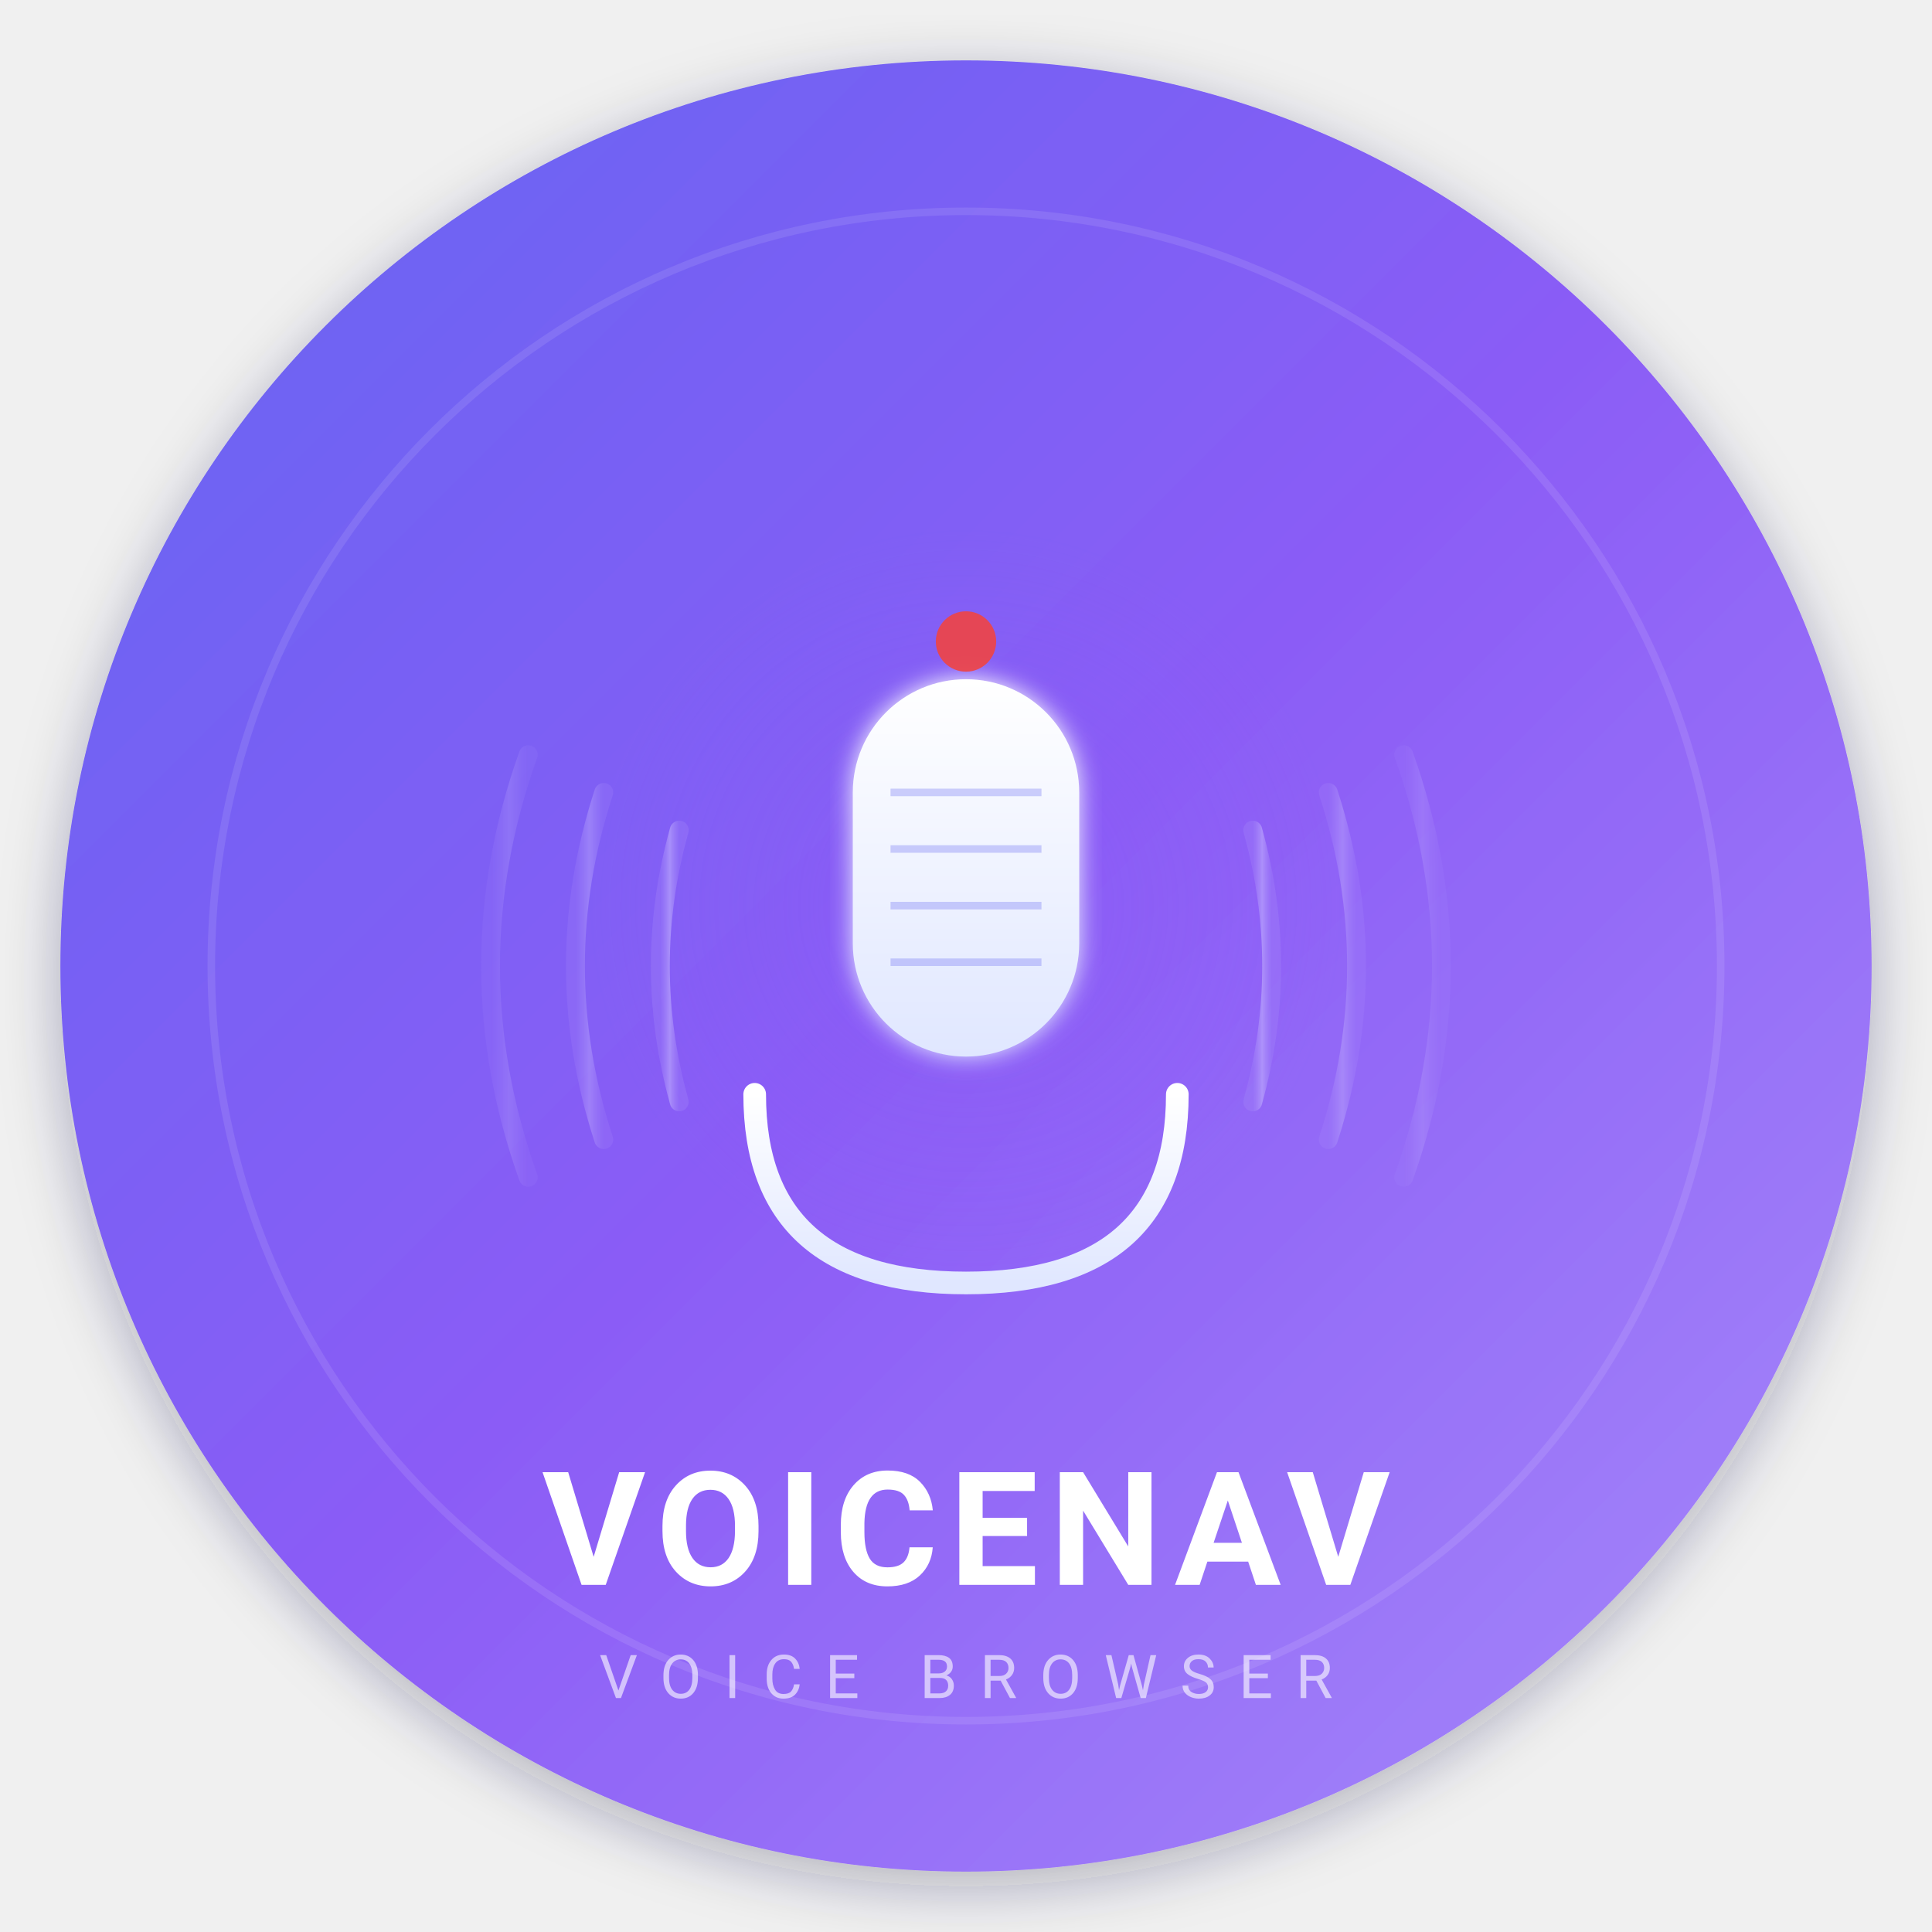
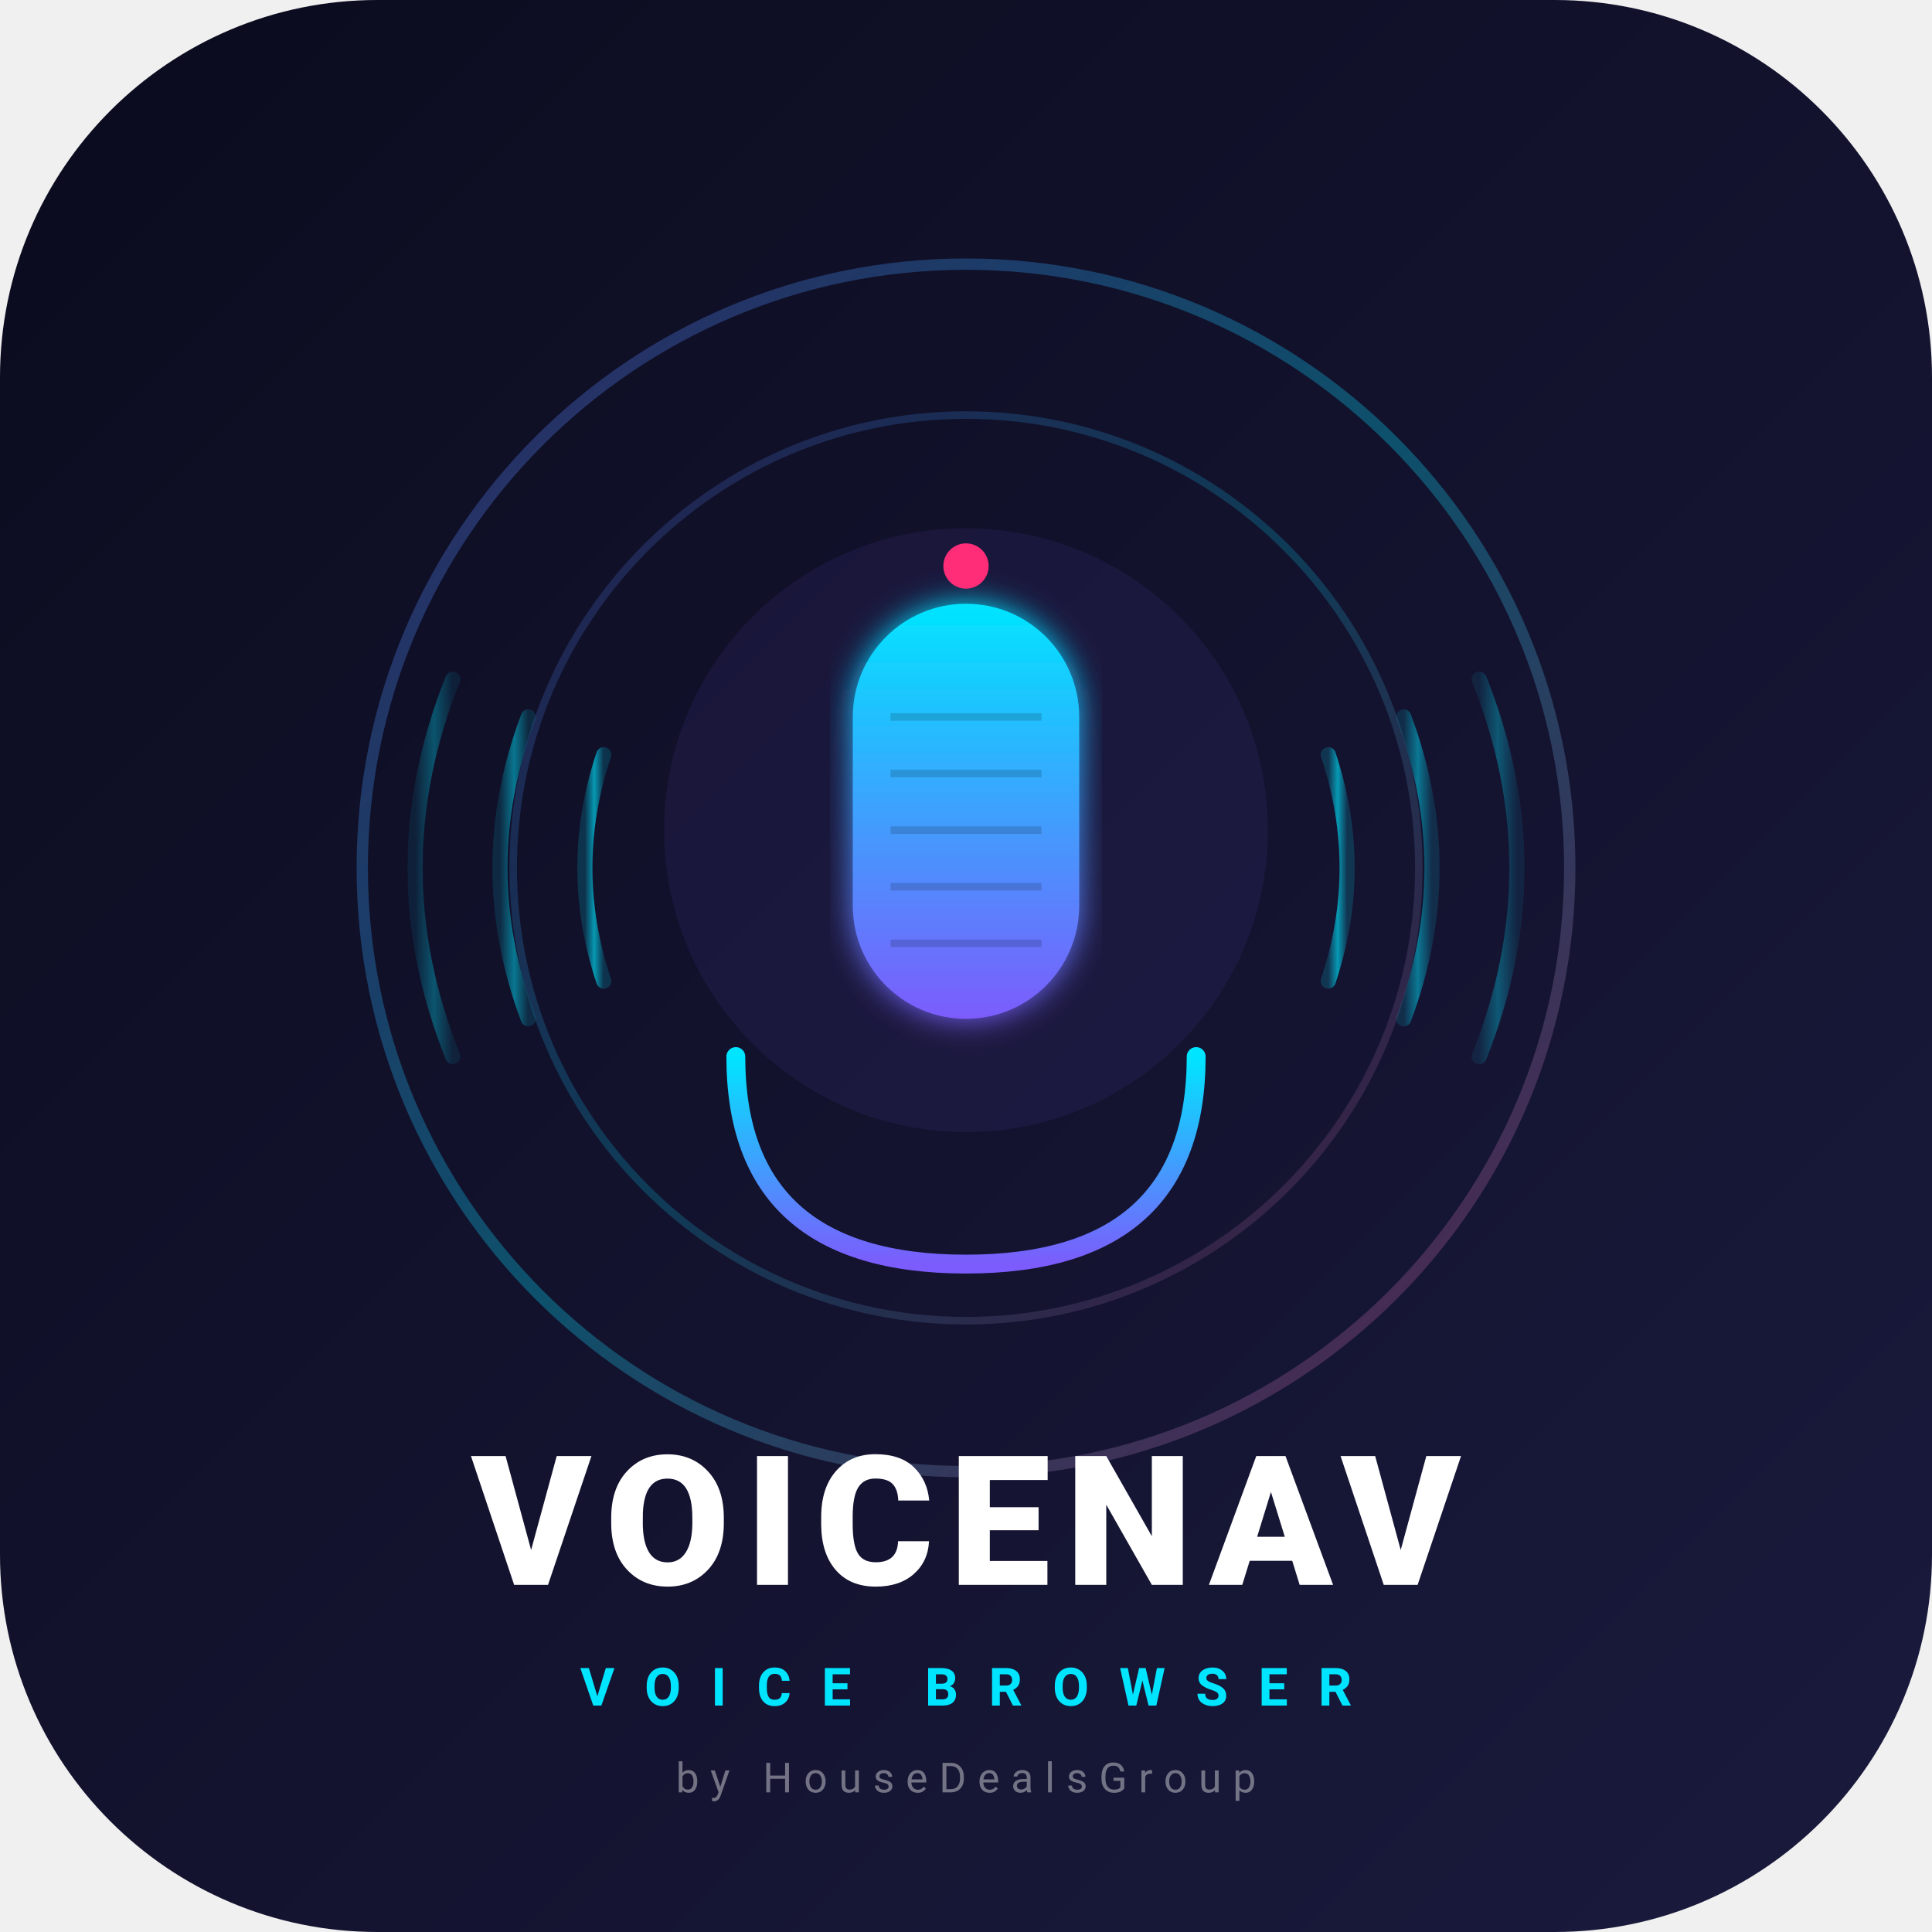
<svg xmlns="http://www.w3.org/2000/svg" viewBox="0 0 512 512" width="512" height="512">
  <defs>
-     <linearGradient id="mainGrad" x1="0%" y1="0%" x2="100%" y2="100%">
-       <stop offset="0%" style="stop-color:#6366f1" />
-       <stop offset="50%" style="stop-color:#8b5cf6" />
-       <stop offset="100%" style="stop-color:#a78bfa" />
-     </linearGradient>
-     <radialGradient id="glowGrad" cx="50%" cy="50%" r="50%">
-       <stop offset="0%" style="stop-color:#8b5cf6;stop-opacity:0.3" />
-       <stop offset="100%" style="stop-color:#8b5cf6;stop-opacity:0" />
-     </radialGradient>
-     <linearGradient id="waveGrad" x1="0%" y1="0%" x2="100%" y2="0%">
-       <stop offset="0%" style="stop-color:#a78bfa;stop-opacity:0.4" />
-       <stop offset="50%" style="stop-color:#c4b5fd;stop-opacity:0.8" />
-       <stop offset="100%" style="stop-color:#a78bfa;stop-opacity:0.4" />
+     <linearGradient id="bgGrad" x1="0%" y1="0%" x2="100%" y2="100%">
+       <stop offset="0%" style="stop-color:#0B0B1E" />
+       <stop offset="100%" style="stop-color:#1a1a3e" />
    </linearGradient>
    <linearGradient id="micGrad" x1="0%" y1="0%" x2="0%" y2="100%">
-       <stop offset="0%" style="stop-color:#ffffff" />
-       <stop offset="100%" style="stop-color:#e0e7ff" />
+       <stop offset="0%" style="stop-color:#00E5FF" />
+       <stop offset="100%" style="stop-color:#7C5CFC" />
    </linearGradient>
-     <filter id="shadow" x="-20%" y="-20%" width="140%" height="140%">
-       <feDropShadow dx="0" dy="4" stdDeviation="8" flood-color="#1e1b4b" flood-opacity="0.3" />
-     </filter>
+     <linearGradient id="waveGrad" x1="0%" y1="0%" x2="100%" y2="0%">
+       <stop offset="0%" style="stop-color:#00E5FF;stop-opacity:0.2" />
+       <stop offset="50%" style="stop-color:#00E5FF;stop-opacity:0.8" />
+       <stop offset="100%" style="stop-color:#00E5FF;stop-opacity:0.2" />
+     </linearGradient>
+     <linearGradient id="ringGrad" x1="0%" y1="0%" x2="100%" y2="100%">
+       <stop offset="0%" style="stop-color:#7C5CFC" />
+       <stop offset="50%" style="stop-color:#00E5FF" />
+       <stop offset="100%" style="stop-color:#FF2D78" />
+     </linearGradient>
    <filter id="glow">
-       <feGaussianBlur stdDeviation="3" result="blur" />
+       <feGaussianBlur stdDeviation="4" result="blur" />
      <feMerge>
        <feMergeNode in="blur" />
        <feMergeNode in="SourceGraphic" />
      </feMerge>
    </filter>
+     <filter id="shadow" x="-20%" y="-20%" width="140%" height="140%">
+       <feDropShadow dx="0" dy="8" stdDeviation="12" flood-color="#000" flood-opacity="0.5" />
+     </filter>
  </defs>
-   <circle cx="256" cy="256" r="240" fill="url(#mainGrad)" filter="url(#shadow)" />
-   <circle cx="256" cy="256" r="200" fill="none" stroke="rgba(255,255,255,0.1)" stroke-width="2" />
-   <circle cx="256" cy="240" r="100" fill="url(#glowGrad)" />
-   <path d="M140 200 Q120 256 140 312" fill="none" stroke="url(#waveGrad)" stroke-width="5" stroke-linecap="round" opacity="0.3" />
-   <path d="M160 210 Q145 256 160 302" fill="none" stroke="url(#waveGrad)" stroke-width="5" stroke-linecap="round" opacity="0.5" />
-   <path d="M180 220 Q170 256 180 292" fill="none" stroke="url(#waveGrad)" stroke-width="5" stroke-linecap="round" opacity="0.7" />
-   <path d="M372 200 Q392 256 372 312" fill="none" stroke="url(#waveGrad)" stroke-width="5" stroke-linecap="round" opacity="0.3" />
-   <path d="M352 210 Q367 256 352 302" fill="none" stroke="url(#waveGrad)" stroke-width="5" stroke-linecap="round" opacity="0.5" />
-   <path d="M332 220 Q342 256 332 292" fill="none" stroke="url(#waveGrad)" stroke-width="5" stroke-linecap="round" opacity="0.7" />
+   <rect width="512" height="512" rx="100" fill="url(#bgGrad)" />
+   <circle cx="256" cy="230" r="160" fill="none" stroke="url(#ringGrad)" stroke-width="3" opacity="0.3" />
+   <circle cx="256" cy="230" r="120" fill="none" stroke="url(#ringGrad)" stroke-width="2" opacity="0.2" />
+   <circle cx="256" cy="220" r="80" fill="#7C5CFC" opacity="0.08" />
+   <path d="M120 180 Q100 230 120 280" fill="none" stroke="url(#waveGrad)" stroke-width="4" stroke-linecap="round" opacity="0.4" />
+   <path d="M140 190 Q125 230 140 270" fill="none" stroke="url(#waveGrad)" stroke-width="4" stroke-linecap="round" opacity="0.6" />
+   <path d="M160 200 Q150 230 160 260" fill="none" stroke="url(#waveGrad)" stroke-width="4" stroke-linecap="round" opacity="0.8" />
+   <path d="M392 180 Q412 230 392 280" fill="none" stroke="url(#waveGrad)" stroke-width="4" stroke-linecap="round" opacity="0.4" />
+   <path d="M372 190 Q387 230 372 270" fill="none" stroke="url(#waveGrad)" stroke-width="4" stroke-linecap="round" opacity="0.6" />
+   <path d="M352 200 Q362 230 352 260" fill="none" stroke="url(#waveGrad)" stroke-width="4" stroke-linecap="round" opacity="0.8" />
  <g filter="url(#glow)">
-     <rect x="226" y="180" width="60" height="100" rx="30" fill="url(#micGrad)" />
-     <line x1="236" y1="210" x2="276" y2="210" stroke="rgba(99,102,241,0.3)" stroke-width="2" />
-     <line x1="236" y1="225" x2="276" y2="225" stroke="rgba(99,102,241,0.3)" stroke-width="2" />
-     <line x1="236" y1="240" x2="276" y2="240" stroke="rgba(99,102,241,0.3)" stroke-width="2" />
-     <line x1="236" y1="255" x2="276" y2="255" stroke="rgba(99,102,241,0.3)" stroke-width="2" />
+     <rect x="226" y="160" width="60" height="110" rx="30" fill="url(#micGrad)" />
+     <line x1="236" y1="190" x2="276" y2="190" stroke="rgba(0,0,0,0.15)" stroke-width="2" />
+     <line x1="236" y1="205" x2="276" y2="205" stroke="rgba(0,0,0,0.15)" stroke-width="2" />
+     <line x1="236" y1="220" x2="276" y2="220" stroke="rgba(0,0,0,0.15)" stroke-width="2" />
+     <line x1="236" y1="235" x2="276" y2="235" stroke="rgba(0,0,0,0.15)" stroke-width="2" />
+     <line x1="236" y1="250" x2="276" y2="250" stroke="rgba(0,0,0,0.15)" stroke-width="2" />
  </g>
-   <path d="M200 290 Q200 340 256 340 Q312 340 312 290" fill="none" stroke="url(#micGrad)" stroke-width="6" stroke-linecap="round" />
-   <line x1="256" y1="340" x2="256" y2="370" stroke="url(#micGrad)" stroke-width="6" stroke-linecap="round" />
-   <line x1="230" y1="370" x2="282" y2="370" stroke="url(#micGrad)" stroke-width="6" stroke-linecap="round" />
-   <circle cx="256" cy="170" r="8" fill="#ef4444" opacity="0.9">
-     <animate attributeName="opacity" values="0.9;0.3;0.9" dur="2s" repeatCount="indefinite" />
+   <path d="M195 280 Q195 335 256 335 Q317 335 317 280" fill="none" stroke="url(#micGrad)" stroke-width="5" stroke-linecap="round" />
+   <line x1="256" y1="335" x2="256" y2="365" stroke="url(#micGrad)" stroke-width="5" stroke-linecap="round" />
+   <line x1="228" y1="365" x2="284" y2="365" stroke="url(#micGrad)" stroke-width="5" stroke-linecap="round" />
+   <circle cx="256" cy="150" r="6" fill="#FF2D78">
+     <animate attributeName="opacity" values="1;0.3;1" dur="2s" repeatCount="indefinite" />
  </circle>
-   <text x="256" y="420" text-anchor="middle" font-family="'SF Pro Display', -apple-system, BlinkMacSystemFont, 'Segoe UI', Roboto, sans-serif" font-size="42" font-weight="700" fill="white" letter-spacing="3">VOICENAV</text>
-   <text x="256" y="450" text-anchor="middle" font-family="'SF Pro Text', -apple-system, BlinkMacSystemFont, 'Segoe UI', Roboto, sans-serif" font-size="16" fill="rgba(255,255,255,0.6)" letter-spacing="6">VOICE BROWSER</text>
+   <text x="256" y="420" text-anchor="middle" font-family="'SF Pro Display', -apple-system, BlinkMacSystemFont, 'Segoe UI', Roboto, sans-serif" font-size="48" font-weight="800" fill="white" letter-spacing="4">VOICENAV</text>
+   <text x="256" y="452" text-anchor="middle" font-family="'SF Pro Text', -apple-system, BlinkMacSystemFont, 'Segoe UI', Roboto, sans-serif" font-size="14" fill="#00E5FF" letter-spacing="8" font-weight="600">VOICE BROWSER</text>
+   <text x="256" y="475" text-anchor="middle" font-family="'SF Pro Text', -apple-system, BlinkMacSystemFont, 'Segoe UI', Roboto, sans-serif" font-size="11" fill="rgba(255,255,255,0.4)" letter-spacing="3">by HouseDealsGroup</text>
</svg>
